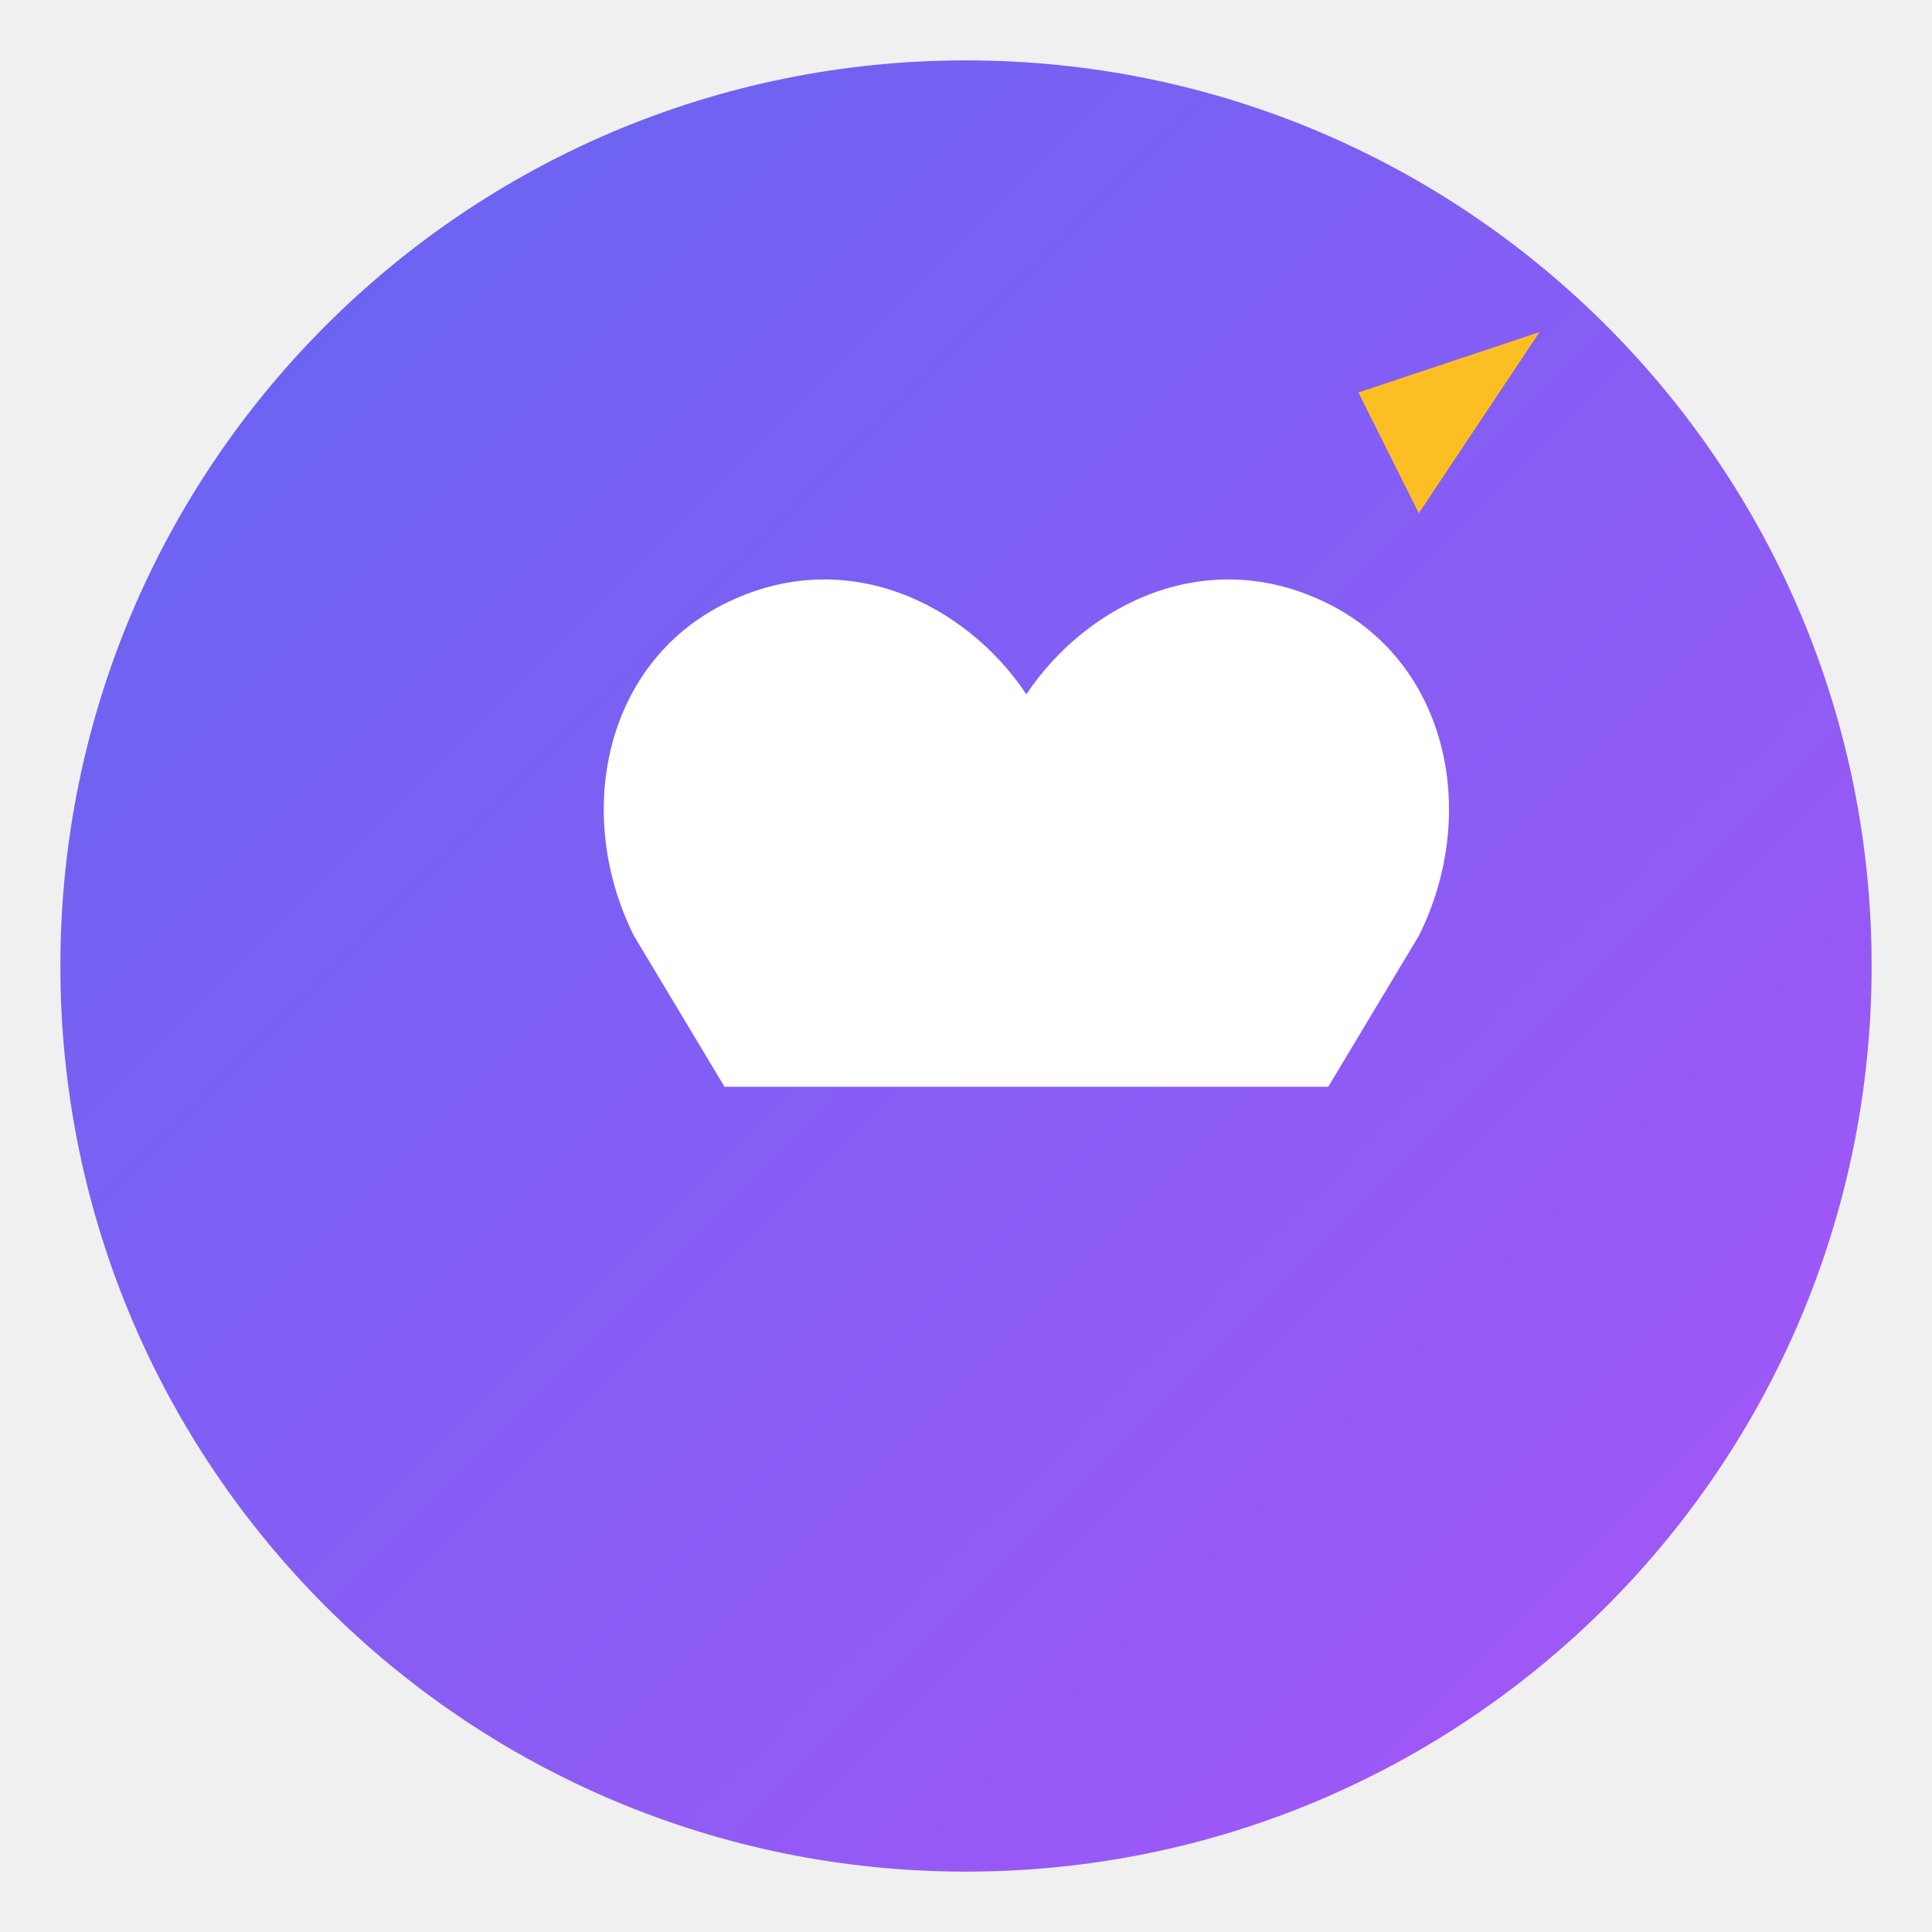
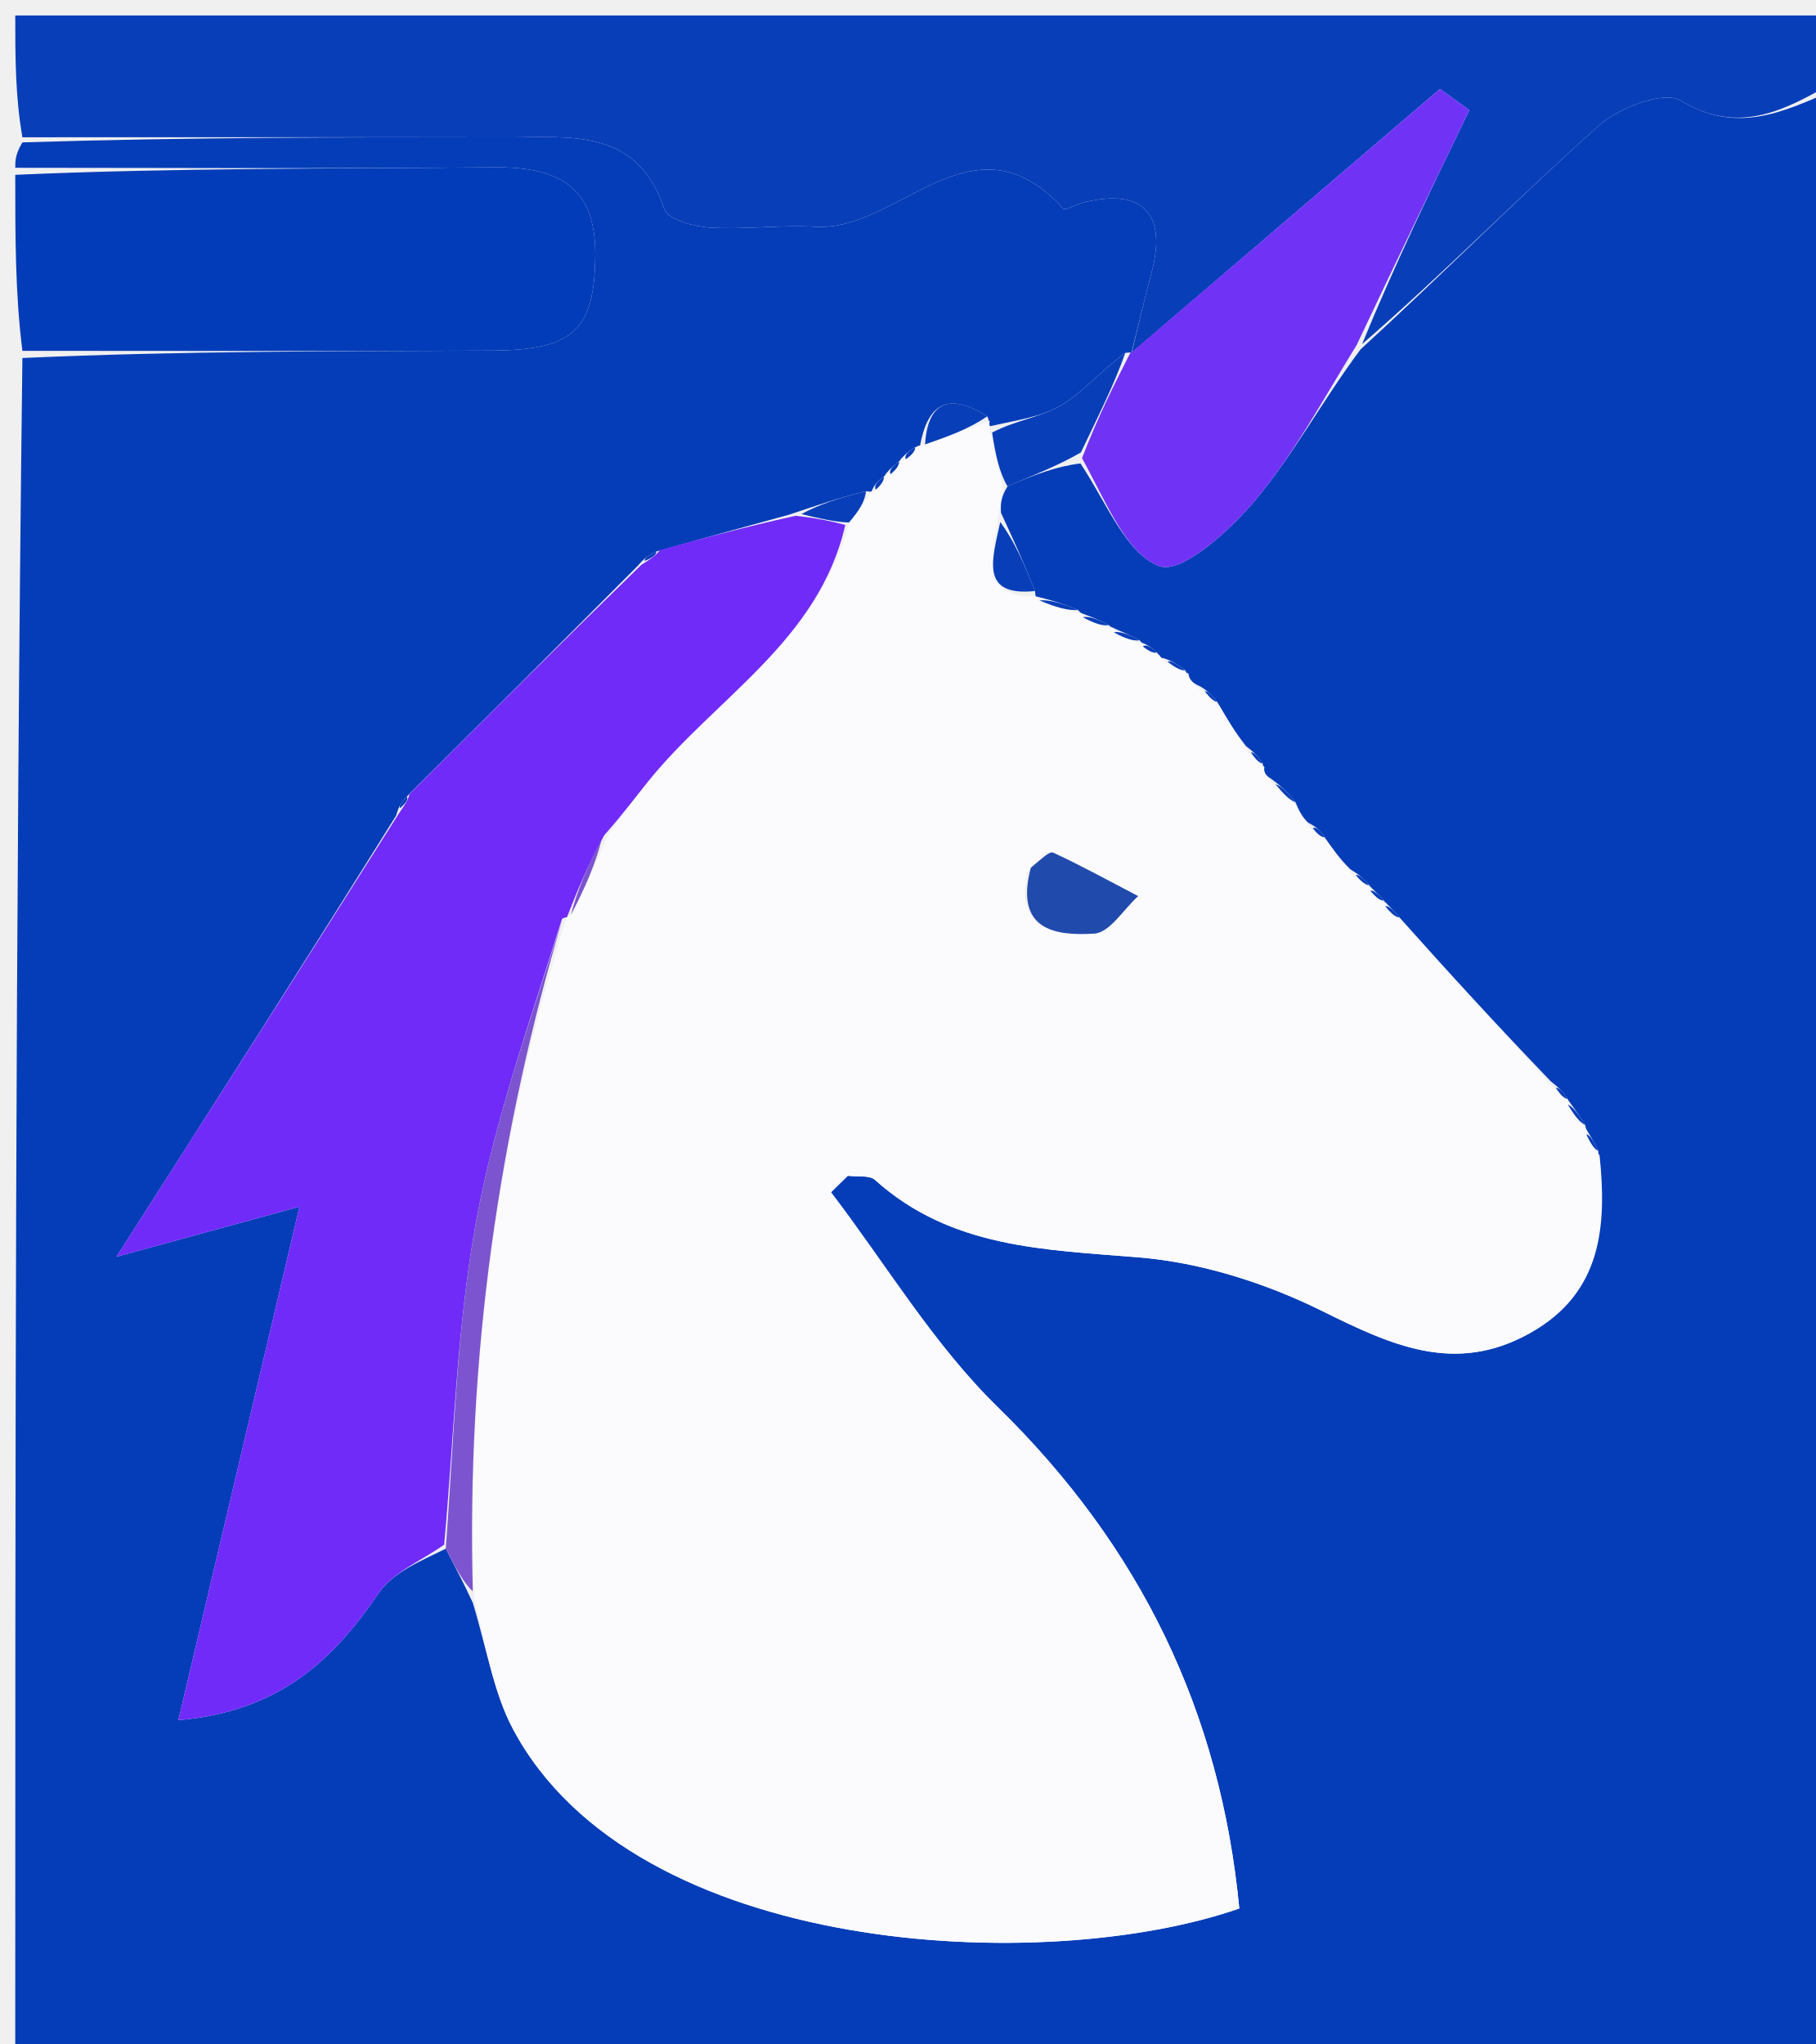
- <svg xmlns="http://www.w3.org/2000/svg" viewBox="0 0 64 64" width="512" height="512">
-   <defs>
-     <linearGradient id="u" x1="0" x2="1" y1="0" y2="1">
-       <stop offset="0" stop-color="#6366f1" />
-       <stop offset="1" stop-color="#a855f7" />
-     </linearGradient>
-   </defs>
-   <circle cx="32" cy="32" r="30" fill="url(#u)" />
-   <path d="M44 20c-4-2-8 0-10 3-2-3-6-5-10-3-4 2-5 7-3 11l3 5h20l3-5c2-4 1-9-3-11z" fill="white" />
-   <path d="M47 17l4-6-6 2z" fill="#fbbf24" />
+ <svg xmlns="http://www.w3.org/2000/svg" version="1.1" id="Layer_1" x="0px" y="0px" width="100%" viewBox="0 0 119 134" enable-background="new 0 0 119 134" xml:space="preserve">
+   <path fill="#053DB8" opacity="1" stroke="none" d=" M1,11   C1,10.556 1,10.111 1.469,9.333   C12.381,9 22.825,8.988 33.269,9.006   C37.381,9.013 41.76,8.358 43.554,13.717   C43.779,14.392 45.475,14.855 46.52,14.919   C48.827,15.06 51.162,14.729 53.469,14.867   C58.925,15.192 63.773,7.156 69.697,13.676   C69.834,13.827 70.586,13.383 71.062,13.266   C74.915,12.319 76.525,14.022 75.48,17.891   C75.013,19.623 74.617,21.375 74.17,23.111   C74.151,23.103 74.113,23.095 73.766,23.134   C72.138,24.331 70.993,25.719 69.536,26.58   C68.223,27.355 66.569,27.554 64.93,27.94   C64.795,27.873 64.888,27.587 64.713,27.295   C62.02,25.576 60.789,26.631 60.31,29.222   C60.281,29.259 60.198,29.216 59.982,29.324   C59.494,29.616 59.274,29.849 59.06,30.086   C59.016,30.04 59.127,30.104 58.925,30.241   C58.471,30.588 58.264,30.837 58.063,31.073   C58.022,31.021 58.126,31.102 57.927,31.242   C57.478,31.596 57.278,31.85 57.153,32.177   C57.176,32.21 57.116,32.264 56.765,32.201   C54.983,32.635 53.552,33.132 51.738,33.738   C48.653,34.587 45.953,35.327 43.022,36.156   C42.498,36.397 42.241,36.596 41.801,37.101   C36.667,42.261 31.752,47.164 26.674,52.216   C26.305,52.588 26.15,52.84 25.973,53.459   C20.117,62.854 14.332,71.912 7.639,82.389   C12.388,81.09 15.832,80.148 19.633,79.107   C16.955,90.463 14.391,101.334 11.693,112.772   C18.276,112.202 21.807,108.866 24.82,104.445   C25.769,103.055 27.659,102.306 29.223,101.528   C29.86,102.78 30.392,103.769 31.001,105.092   C31.907,108.079 32.344,110.94 33.627,113.351   C41.593,128.324 68.538,129.55 81.241,125.115   C80.002,112.22 74.761,101.391 65.398,92.239   C61.19,88.126 58.081,82.889 54.474,78.162   C54.842,77.802 55.209,77.441 55.577,77.081   C56.185,77.163 56.993,77.022 57.37,77.361   C62.351,81.835 68.456,81.917 74.663,82.432   C78.756,82.771 82.98,84.116 86.679,85.949   C91.202,88.191 95.38,90.139 100.283,87.402   C105.011,84.762 105.339,80.415 104.765,75.426   C104.434,74.748 104.196,74.385 103.981,74.015   C104.004,74.007 103.967,74.041 103.91,73.746   C103.475,73.004 103.099,72.558 102.799,72.114   C102.876,72.117 102.862,72.269 102.759,72.031   C102.421,71.544 102.187,71.294 101.658,70.888   C98.196,67.283 95.03,63.835 91.729,60.13   C91.302,59.621 91.011,59.368 90.794,59.119   C90.869,59.122 90.854,59.272 90.722,59.034   C90.312,58.571 90.033,58.345 89.823,58.116   C89.893,58.114 89.889,58.253 89.753,58.018   C89.342,57.551 89.066,57.321 88.523,56.992   C87.819,56.292 87.384,55.69 86.827,54.882   C86.517,54.415 86.283,54.201 85.752,53.932   C85.333,53.51 85.171,53.191 84.918,52.585   C84.391,51.907 83.956,51.514 83.334,51.059   C82.912,50.813 82.826,50.576 82.779,50.046   C82.431,49.554 82.193,49.301 81.684,48.916   C80.912,47.934 80.41,47.084 79.786,46.001   C79.412,45.529 79.16,45.289 78.671,44.993   C78.123,44.77 77.947,44.511 77.691,43.929   C77.107,43.496 76.739,43.292 76.243,43.14   C76.117,43.192 75.999,42.945 75.83,42.77   C75.408,42.383 75.123,42.229 74.849,42.127   C74.891,42.122 74.893,42.207 74.703,41.974   C73.958,41.56 73.403,41.378 72.898,41.124   C72.947,41.051 72.882,41.214 72.69,40.979   C71.939,40.566 71.378,40.389 70.854,40.185   C70.89,40.158 70.885,40.248 70.67,39.991   C69.612,39.524 68.769,39.313 67.913,39.097   C67.9,39.092 67.878,39.11 67.848,38.748   C67.128,36.894 66.439,35.401 65.617,33.616   C65.576,32.916 65.669,32.509 66.045,31.888   C67.804,31.119 69.28,30.566 70.83,30.383   C72.569,33.006 73.848,36.352 76.034,37.12   C77.474,37.626 80.63,34.766 82.283,32.796   C84.802,29.796 86.686,26.262 89.193,22.901   C94.616,17.94 99.574,12.908 104.835,8.216   C106.147,7.047 109.071,5.934 110.167,6.596   C113.829,8.805 116.812,7.363 120,6   C120,48.948 120,91.895 120,134.922   C80.434,134.922 40.868,134.922 1,134.922   C1,97.98 1,60.958 1.469,23.469   C12.044,22.999 22.151,23.033 32.257,22.984   C37.651,22.958 38.965,21.578 39.02,16.78   C39.074,12.056 36.42,10.929 32.314,10.968   C21.877,11.069 11.438,11.001 1,11  z" />
+   <path fill="#093EB9" opacity="1" stroke="none" d=" M74.188,23.118   C74.617,21.375 75.013,19.623 75.48,17.891   C76.525,14.022 74.915,12.319 71.062,13.266   C70.586,13.383 69.834,13.827 69.697,13.676   C63.773,7.156 58.925,15.192 53.469,14.867   C51.162,14.729 48.827,15.06 46.52,14.919   C45.475,14.855 43.779,14.392 43.554,13.717   C41.76,8.358 37.381,9.013 33.269,9.006   C22.825,8.988 12.381,9 1.469,9   C1,6.343 1,3.687 1,1.015   C40.667,1.015 80.333,1.015 120,1.015   C120,2.344 120,3.672 120,5.5   C116.812,7.363 113.829,8.805 110.167,6.596   C109.071,5.934 106.147,7.047 104.835,8.216   C99.574,12.908 94.616,17.94 89.29,22.56   C91.463,17.256 93.892,12.238 96.32,7.221   C95.679,6.758 95.038,6.294 94.397,5.831   C87.661,11.593 80.925,17.356 74.188,23.118  z" />
+   <path fill="#033CB9" opacity="1" stroke="none" d=" M1,11.461   C11.438,11.001 21.877,11.069 32.314,10.968   C36.42,10.929 39.074,12.056 39.02,16.78   C38.965,21.578 37.651,22.958 32.257,22.984   C22.151,23.033 12.044,22.999 1.469,23   C1,19.307 1,15.614 1,11.461  z" />
+   <path fill="#FBFBFD" opacity="1" stroke="none" d=" M86.948,55.088   C87.384,55.69 87.819,56.292 88.606,57.266   C89.268,57.844 89.579,58.048 89.889,58.253   C89.889,58.253 89.893,58.114 89.9,58.395   C90.223,58.875 90.538,59.073 90.854,59.272   C90.854,59.272 90.869,59.122 90.883,59.411   C91.219,59.929 91.542,60.158 91.864,60.386   C95.03,63.835 98.196,67.283 101.699,71.161   C102.311,71.817 102.587,72.043 102.862,72.269   C102.862,72.269 102.876,72.117 102.852,72.411   C103.207,73.15 103.587,73.596 103.967,74.041   C103.967,74.041 104.004,74.007 104.013,74.355   C104.301,75.05 104.579,75.396 104.858,75.742   C105.339,80.415 105.011,84.762 100.283,87.402   C95.38,90.139 91.202,88.191 86.679,85.949   C82.98,84.116 78.756,82.771 74.663,82.432   C68.456,81.917 62.351,81.835 57.37,77.361   C56.993,77.022 56.185,77.163 55.577,77.081   C55.209,77.441 54.842,77.802 54.474,78.162   C58.081,82.889 61.19,88.126 65.398,92.239   C74.761,101.391 80.002,112.22 81.241,125.115   C68.538,129.55 41.593,128.324 33.627,113.351   C32.344,110.94 31.907,108.079 31.072,104.659   C30.58,88.924 32.687,74.319 37.16,60.065   C37.118,60.079 37.153,60.159 37.427,59.973   C38.383,58.165 39.065,56.543 39.928,54.624   C40.902,53.292 41.672,52.239 42.491,51.225   C46.93,45.721 53.682,41.997 55.654,34.257   C56.302,33.49 56.709,32.877 57.116,32.264   C57.116,32.264 57.176,32.21 57.429,32.134   C57.83,31.74 57.978,31.421 58.126,31.102   C58.126,31.102 58.022,31.021 58.341,31.036   C58.816,30.735 58.971,30.42 59.127,30.104   C59.127,30.104 59.016,30.04 59.334,30.063   C59.835,29.796 60.017,29.506 60.198,29.216   C60.198,29.216 60.281,29.259 60.613,29.167   C62.26,28.578 63.574,28.083 64.888,27.587   C64.888,27.587 64.795,27.873 64.902,28.291   C65.26,29.84 65.511,30.971 65.762,32.102   C65.669,32.509 65.576,32.916 65.439,33.929   C65.034,36.704 64.23,39.114 67.878,39.11   C67.878,39.11 67.9,39.092 68.124,39.35   C69.194,39.821 70.04,40.035 70.885,40.248   C70.885,40.248 70.89,40.158 71.024,40.436   C71.732,40.88 72.307,41.047 72.882,41.214   C72.882,41.214 72.947,41.051 73.062,41.377   C73.749,41.871 74.321,42.039 74.893,42.207   C74.893,42.207 74.891,42.122 74.958,42.371   C75.349,42.728 75.674,42.836 75.999,42.945   C75.999,42.945 76.117,43.192 76.413,43.427   C77.108,43.828 77.507,43.993 77.907,44.159   C77.947,44.511 78.123,44.77 78.745,45.26   C79.34,45.799 79.625,46.016 79.909,46.234   C80.41,47.084 80.912,47.934 81.731,49.191   C82.328,49.827 82.608,50.056 82.888,50.285   C82.826,50.576 82.912,50.813 83.434,51.342   C84.151,52.084 84.58,52.478 85.009,52.872   C85.171,53.191 85.333,53.51 85.801,54.186   C86.388,54.724 86.668,54.906 86.948,55.088  M67.343,57.16   C66.491,61.001 69.202,61.363 71.741,61.204   C72.745,61.141 73.656,59.61 74.61,58.747   C72.758,57.78 70.927,56.77 69.033,55.895   C68.786,55.781 68.219,56.359 67.343,57.16  z" />
+   <path fill="#702BF9" opacity="1" stroke="none" d=" M55.412,34.411   C53.682,41.997 46.93,45.721 42.491,51.225   C41.672,52.239 40.902,53.292 39.614,54.751   C38.464,56.836 37.808,58.498 37.153,60.159   C37.153,60.159 37.118,60.079 36.842,60.242   C34.727,66.998 32.4,73.503 31.185,80.209   C29.932,87.125 29.762,94.238 29.117,101.264   C27.659,102.306 25.769,103.055 24.82,104.445   C21.807,108.866 18.276,112.202 11.693,112.772   C14.391,101.334 16.955,90.463 19.633,79.107   C15.832,80.148 12.388,81.09 7.639,82.389   C14.332,71.912 20.117,62.854 26.154,53.321   C26.628,52.631 26.773,52.371 26.838,52.067   C31.752,47.164 36.667,42.261 42.038,37.032   C42.803,36.558 43.056,36.346 43.252,36.067   C45.953,35.327 48.653,34.587 52.154,33.815   C53.773,33.992 54.593,34.202 55.412,34.411  z" />
+   <path fill="#7033F6" opacity="1" stroke="none" d=" M74.17,23.111   C80.925,17.356 87.661,11.593 94.397,5.831   C95.038,6.294 95.679,6.758 96.32,7.221   C93.892,12.238 91.463,17.256 88.937,22.614   C86.686,26.262 84.802,29.796 82.283,32.796   C80.63,34.766 77.474,37.626 76.034,37.12   C73.848,36.352 72.569,33.006 70.93,30.035   C72.008,27.242 73.061,25.168 74.113,23.095   C74.113,23.095 74.151,23.103 74.17,23.111  z" />
+   <path fill="#7C54CF" opacity="1" stroke="none" d=" M29.223,101.528   C29.762,94.238 29.932,87.125 31.185,80.209   C32.4,73.503 34.727,66.998 36.883,60.228   C32.687,74.319 30.58,88.924 30.994,104.325   C30.392,103.769 29.86,102.78 29.223,101.528  z" />
+   <path fill="#093EB9" opacity="1" stroke="none" d=" M73.766,23.134   C73.061,25.168 72.008,27.242 70.856,29.663   C69.28,30.566 67.804,31.119 66.045,31.888   C65.511,30.971 65.26,29.84 65.037,28.358   C66.569,27.554 68.223,27.355 69.536,26.58   C70.993,25.719 72.138,24.331 73.766,23.134  z" />
+   <path fill="#093EB9" opacity="1" stroke="none" d=" M67.848,38.748   C64.23,39.114 65.034,36.704 65.572,34.221   C66.439,35.401 67.128,36.894 67.848,38.748  z" />
+   <path fill="#093EB9" opacity="1" stroke="none" d=" M64.713,27.295   C63.574,28.083 62.26,28.578 60.642,29.13   C60.789,26.631 62.02,25.576 64.713,27.295  z" />
+   <path fill="#093EB9" opacity="1" stroke="none" d=" M55.654,34.257   C54.593,34.202 53.773,33.992 52.537,33.705   C53.552,33.132 54.983,32.635 56.765,32.201   C56.709,32.877 56.302,33.49 55.654,34.257  z" />
+   <path fill="#093EB9" opacity="1" stroke="none" d=" M70.67,39.991   C70.04,40.035 69.194,39.821 68.137,39.355   C68.769,39.313 69.612,39.524 70.67,39.991  z" />
+   <path fill="#093EB9" opacity="1" stroke="none" d=" M103.91,73.746   C103.587,73.596 103.207,73.15 102.775,72.408   C103.099,72.558 103.475,73.004 103.91,73.746  z" />
+   <path fill="#093EB9" opacity="1" stroke="none" d=" M84.918,52.585   C84.58,52.478 84.151,52.084 83.622,51.406   C83.956,51.514 84.391,51.907 84.918,52.585  z" />
+   <path fill="#093EB9" opacity="1" stroke="none" d=" M74.703,41.974   C74.321,42.039 73.749,41.871 73.013,41.45   C73.403,41.378 73.958,41.56 74.703,41.974  z" />
+   <path fill="#093EB9" opacity="1" stroke="none" d=" M72.69,40.979   C72.307,41.047 71.732,40.88 70.988,40.462   C71.378,40.389 71.939,40.566 72.69,40.979  z" />
+   <path fill="#093EB9" opacity="1" stroke="none" d=" M75.83,42.77   C75.674,42.836 75.349,42.728 74.916,42.376   C75.123,42.229 75.408,42.383 75.83,42.77  z" />
+   <path fill="#093EB9" opacity="1" stroke="none" d=" M77.691,43.929   C77.507,43.993 77.108,43.828 76.539,43.376   C76.739,43.292 77.107,43.496 77.691,43.929  z" />
+   <path fill="#093EB9" opacity="1" stroke="none" d=" M79.786,46.001   C79.625,46.016 79.34,45.799 78.982,45.315   C79.16,45.289 79.412,45.529 79.786,46.001  z" />
+   <path fill="#093EB9" opacity="1" stroke="none" d=" M82.779,50.046   C82.608,50.056 82.328,49.827 82.002,49.322   C82.193,49.301 82.431,49.554 82.779,50.046  z" />
+   <path fill="#093EB9" opacity="1" stroke="none" d=" M26.674,52.216   C26.773,52.371 26.628,52.631 26.224,52.985   C26.15,52.84 26.305,52.588 26.674,52.216  z" />
+   <path fill="#093EB9" opacity="1" stroke="none" d=" M86.827,54.882   C86.668,54.906 86.388,54.724 86.057,54.288   C86.283,54.201 86.517,54.415 86.827,54.882  z" />
+   <path fill="#093EB9" opacity="1" stroke="none" d=" M43.022,36.156   C43.056,36.346 42.803,36.558 42.258,36.774   C42.241,36.596 42.498,36.397 43.022,36.156  z" />
+   <path fill="#093EB9" opacity="1" stroke="none" d=" M57.927,31.242   C57.978,31.421 57.83,31.74 57.406,32.101   C57.278,31.85 57.478,31.596 57.927,31.242  z" />
+   <path fill="#093EB9" opacity="1" stroke="none" d=" M89.753,58.018   C89.579,58.048 89.268,57.844 88.874,57.365   C89.066,57.321 89.342,57.551 89.753,58.018  z" />
+   <path fill="#093EB9" opacity="1" stroke="none" d=" M90.722,59.034   C90.538,59.073 90.223,58.875 89.83,58.397   C90.033,58.345 90.312,58.571 90.722,59.034  z" />
+   <path fill="#093EB9" opacity="1" stroke="none" d=" M91.729,60.13   C91.542,60.158 91.219,59.929 90.808,59.408   C91.011,59.368 91.302,59.621 91.729,60.13  z" />
+   <path fill="#093EB9" opacity="1" stroke="none" d=" M58.925,30.241   C58.971,30.42 58.816,30.735 58.382,31.088   C58.264,30.837 58.471,30.588 58.925,30.241  z" />
+   <path fill="#093EB9" opacity="1" stroke="none" d=" M102.759,72.031   C102.587,72.043 102.311,71.817 101.995,71.317   C102.187,71.294 102.421,71.544 102.759,72.031  z" />
+   <path fill="#093EB9" opacity="1" stroke="none" d=" M59.982,29.324   C60.017,29.506 59.835,29.796 59.379,30.109   C59.274,29.849 59.494,29.616 59.982,29.324  z" />
+   <path fill="#093EB9" opacity="1" stroke="none" d=" M104.765,75.426   C104.579,75.396 104.301,75.05 103.99,74.363   C104.196,74.385 104.434,74.748 104.765,75.426  z" />
+   <path fill="#214AAD" opacity="1" stroke="none" d=" M67.572,56.888   C68.219,56.359 68.786,55.781 69.033,55.895   C70.927,56.77 72.758,57.78 74.61,58.747   C73.656,59.61 72.745,61.141 71.741,61.204   C69.202,61.363 66.491,61.001 67.572,56.888  z" />
+   <path fill="#7C54CF" opacity="1" stroke="none" d=" M37.427,59.973   C37.808,58.498 38.464,56.836 39.434,55.047   C39.065,56.543 38.383,58.165 37.427,59.973  z" />
</svg>
